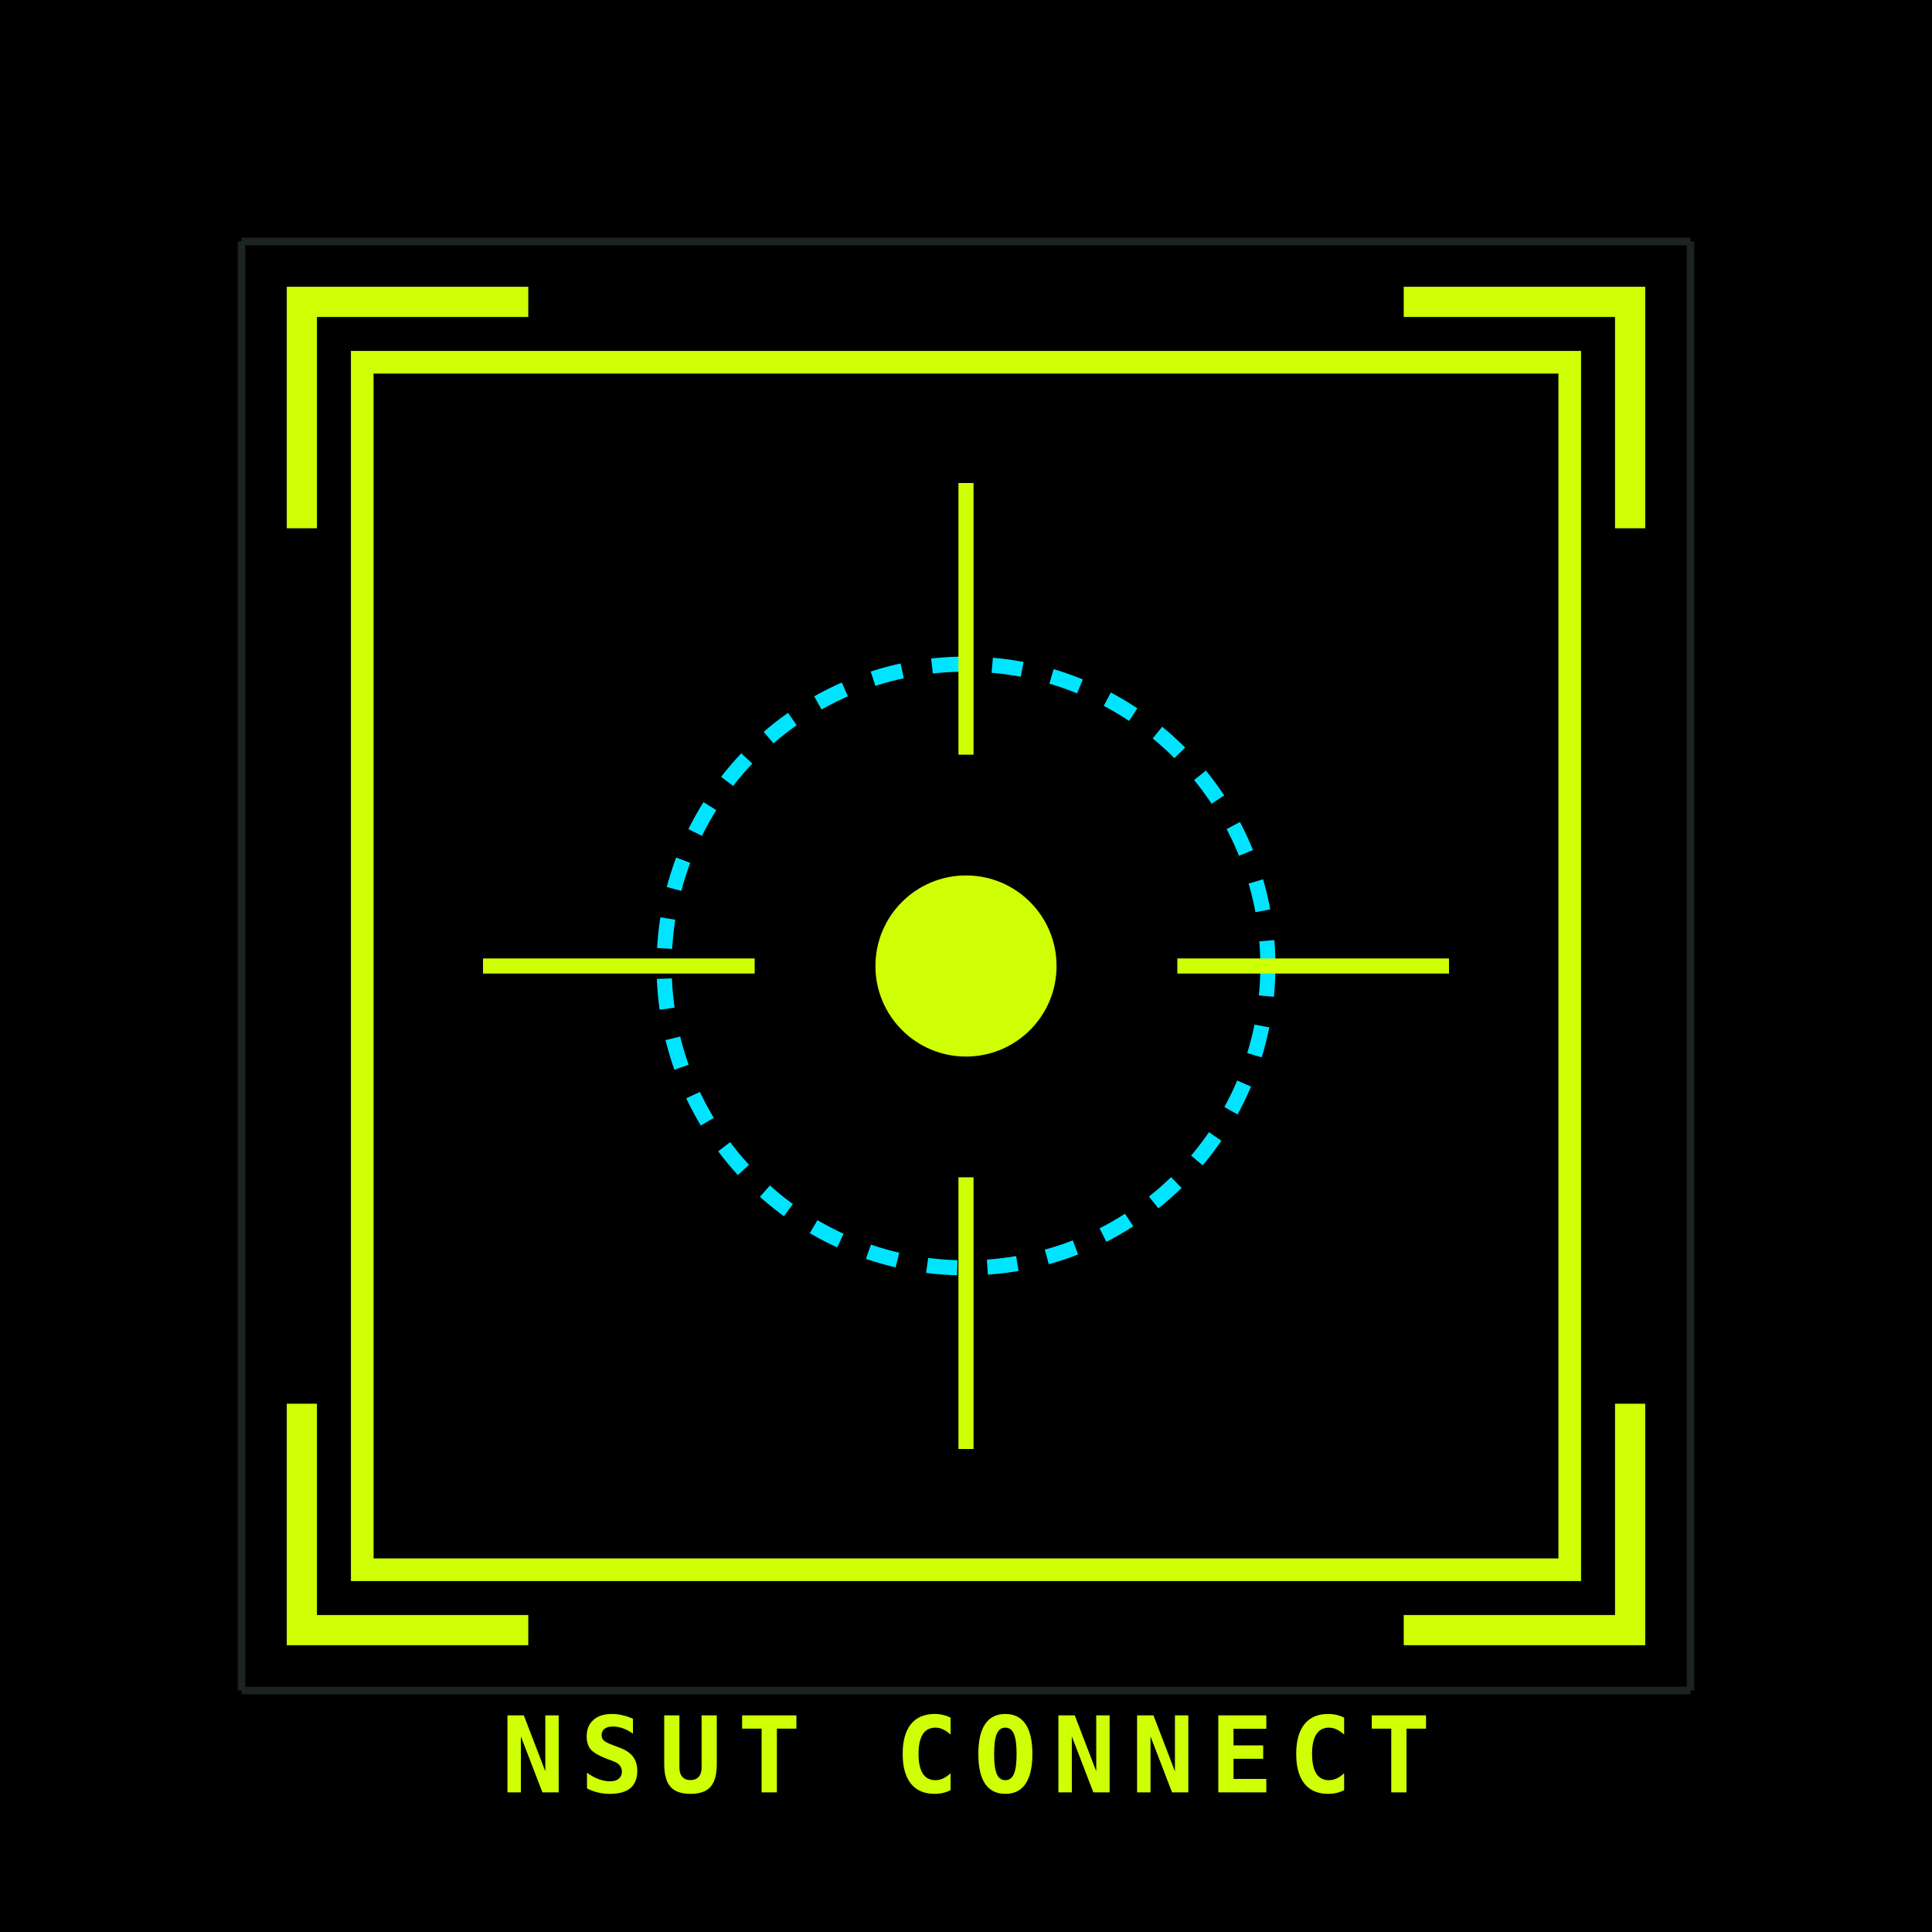
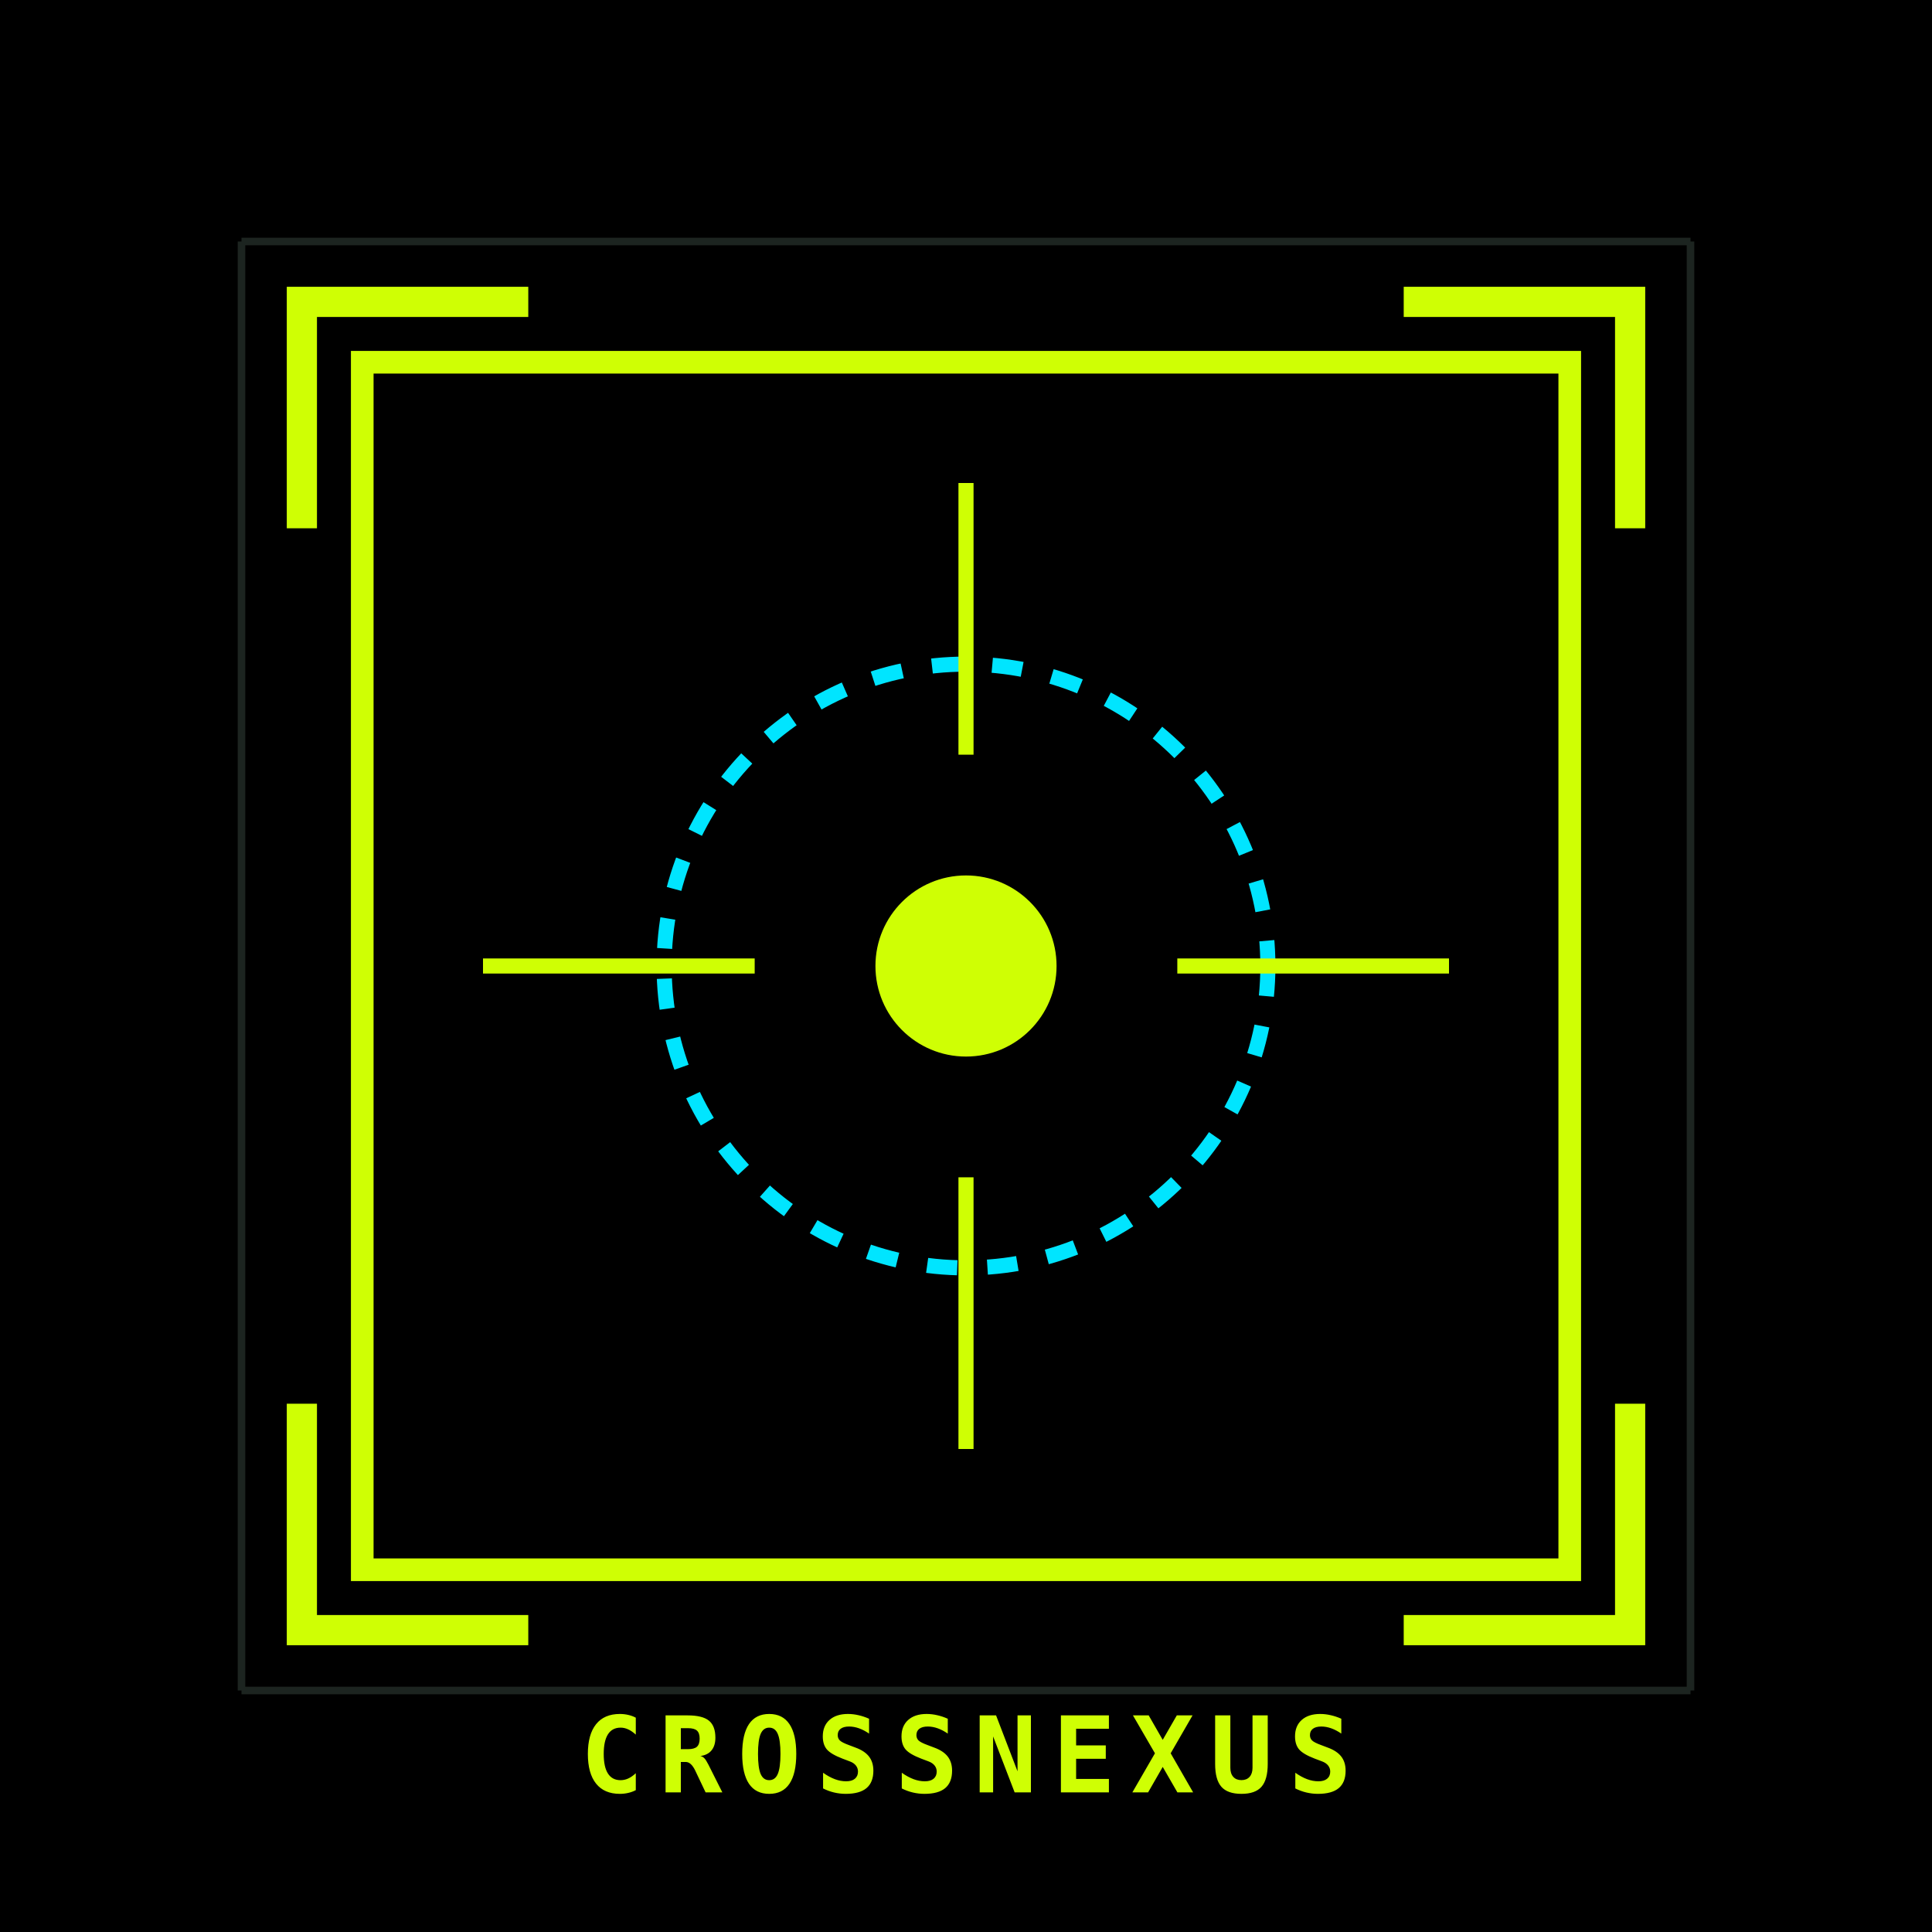
<svg xmlns="http://www.w3.org/2000/svg" viewBox="0 0 512 512" width="512" height="512">
  <rect width="512" height="512" fill="#000000" />
  <line x1="64" y1="64" x2="64" y2="448" stroke="#1c2420" stroke-width="2" />
  <line x1="448" y1="64" x2="448" y2="448" stroke="#1c2420" stroke-width="2" />
  <line x1="64" y1="64" x2="448" y2="64" stroke="#1c2420" stroke-width="2" />
  <line x1="64" y1="448" x2="448" y2="448" stroke="#1c2420" stroke-width="2" />
  <rect x="96" y="96" width="320" height="320" fill="none" stroke="#cfff04" stroke-width="6" />
  <path d="M 80 140 L 80 80 L 140 80" fill="none" stroke="#cfff04" stroke-width="8" />
  <path d="M 432 140 L 432 80 L 372 80" fill="none" stroke="#cfff04" stroke-width="8" />
  <path d="M 80 372 L 80 432 L 140 432" fill="none" stroke="#cfff04" stroke-width="8" />
  <path d="M 432 372 L 432 432 L 372 432" fill="none" stroke="#cfff04" stroke-width="8" />
  <circle cx="256" cy="256" r="80" fill="none" stroke="#00e5ff" stroke-width="4" stroke-dasharray="8 8" />
  <circle cx="256" cy="256" r="24" fill="#cfff04" />
  <line x1="256" y1="128" x2="256" y2="200" stroke="#cfff04" stroke-width="4" />
  <line x1="256" y1="312" x2="256" y2="384" stroke="#cfff04" stroke-width="4" />
  <line x1="128" y1="256" x2="200" y2="256" stroke="#cfff04" stroke-width="4" />
  <line x1="312" y1="256" x2="384" y2="256" stroke="#cfff04" stroke-width="4" />
-   <text x="256" y="475" font-family="monospace" font-size="28" font-weight="bold" fill="#cfff04" text-anchor="middle" letter-spacing="4">NSUT CONNECT</text>
+   <text x="256" y="475" font-family="monospace" font-size="28" font-weight="bold" fill="#cfff04" text-anchor="middle" letter-spacing="4">CROSSNEXUS</text>
</svg>
